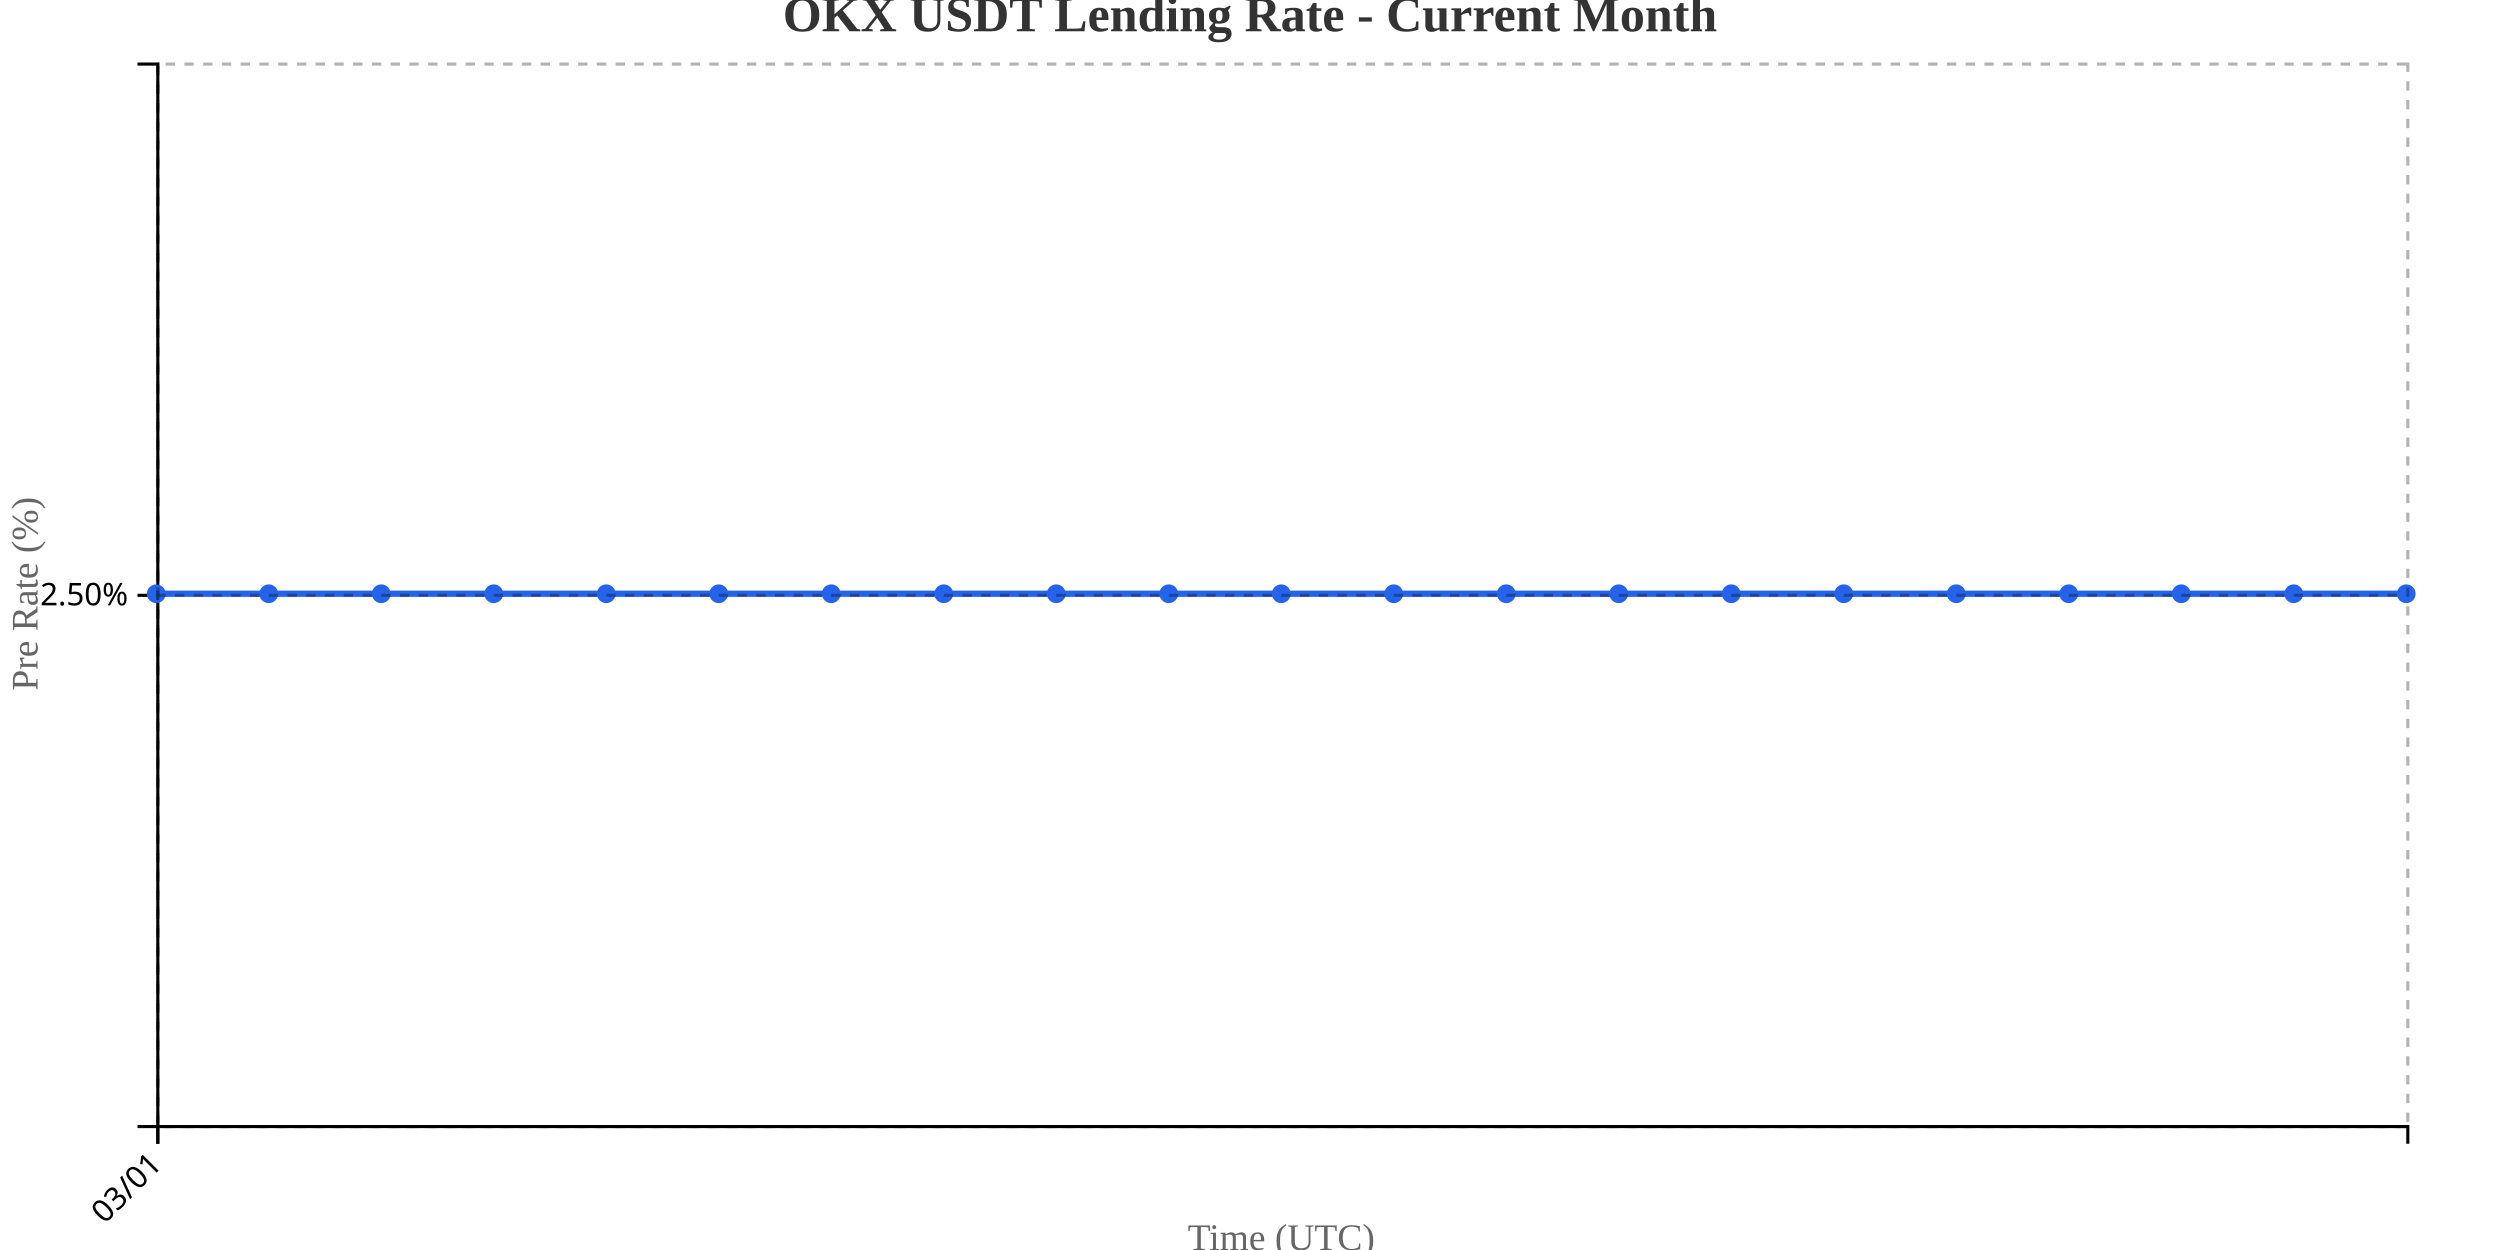
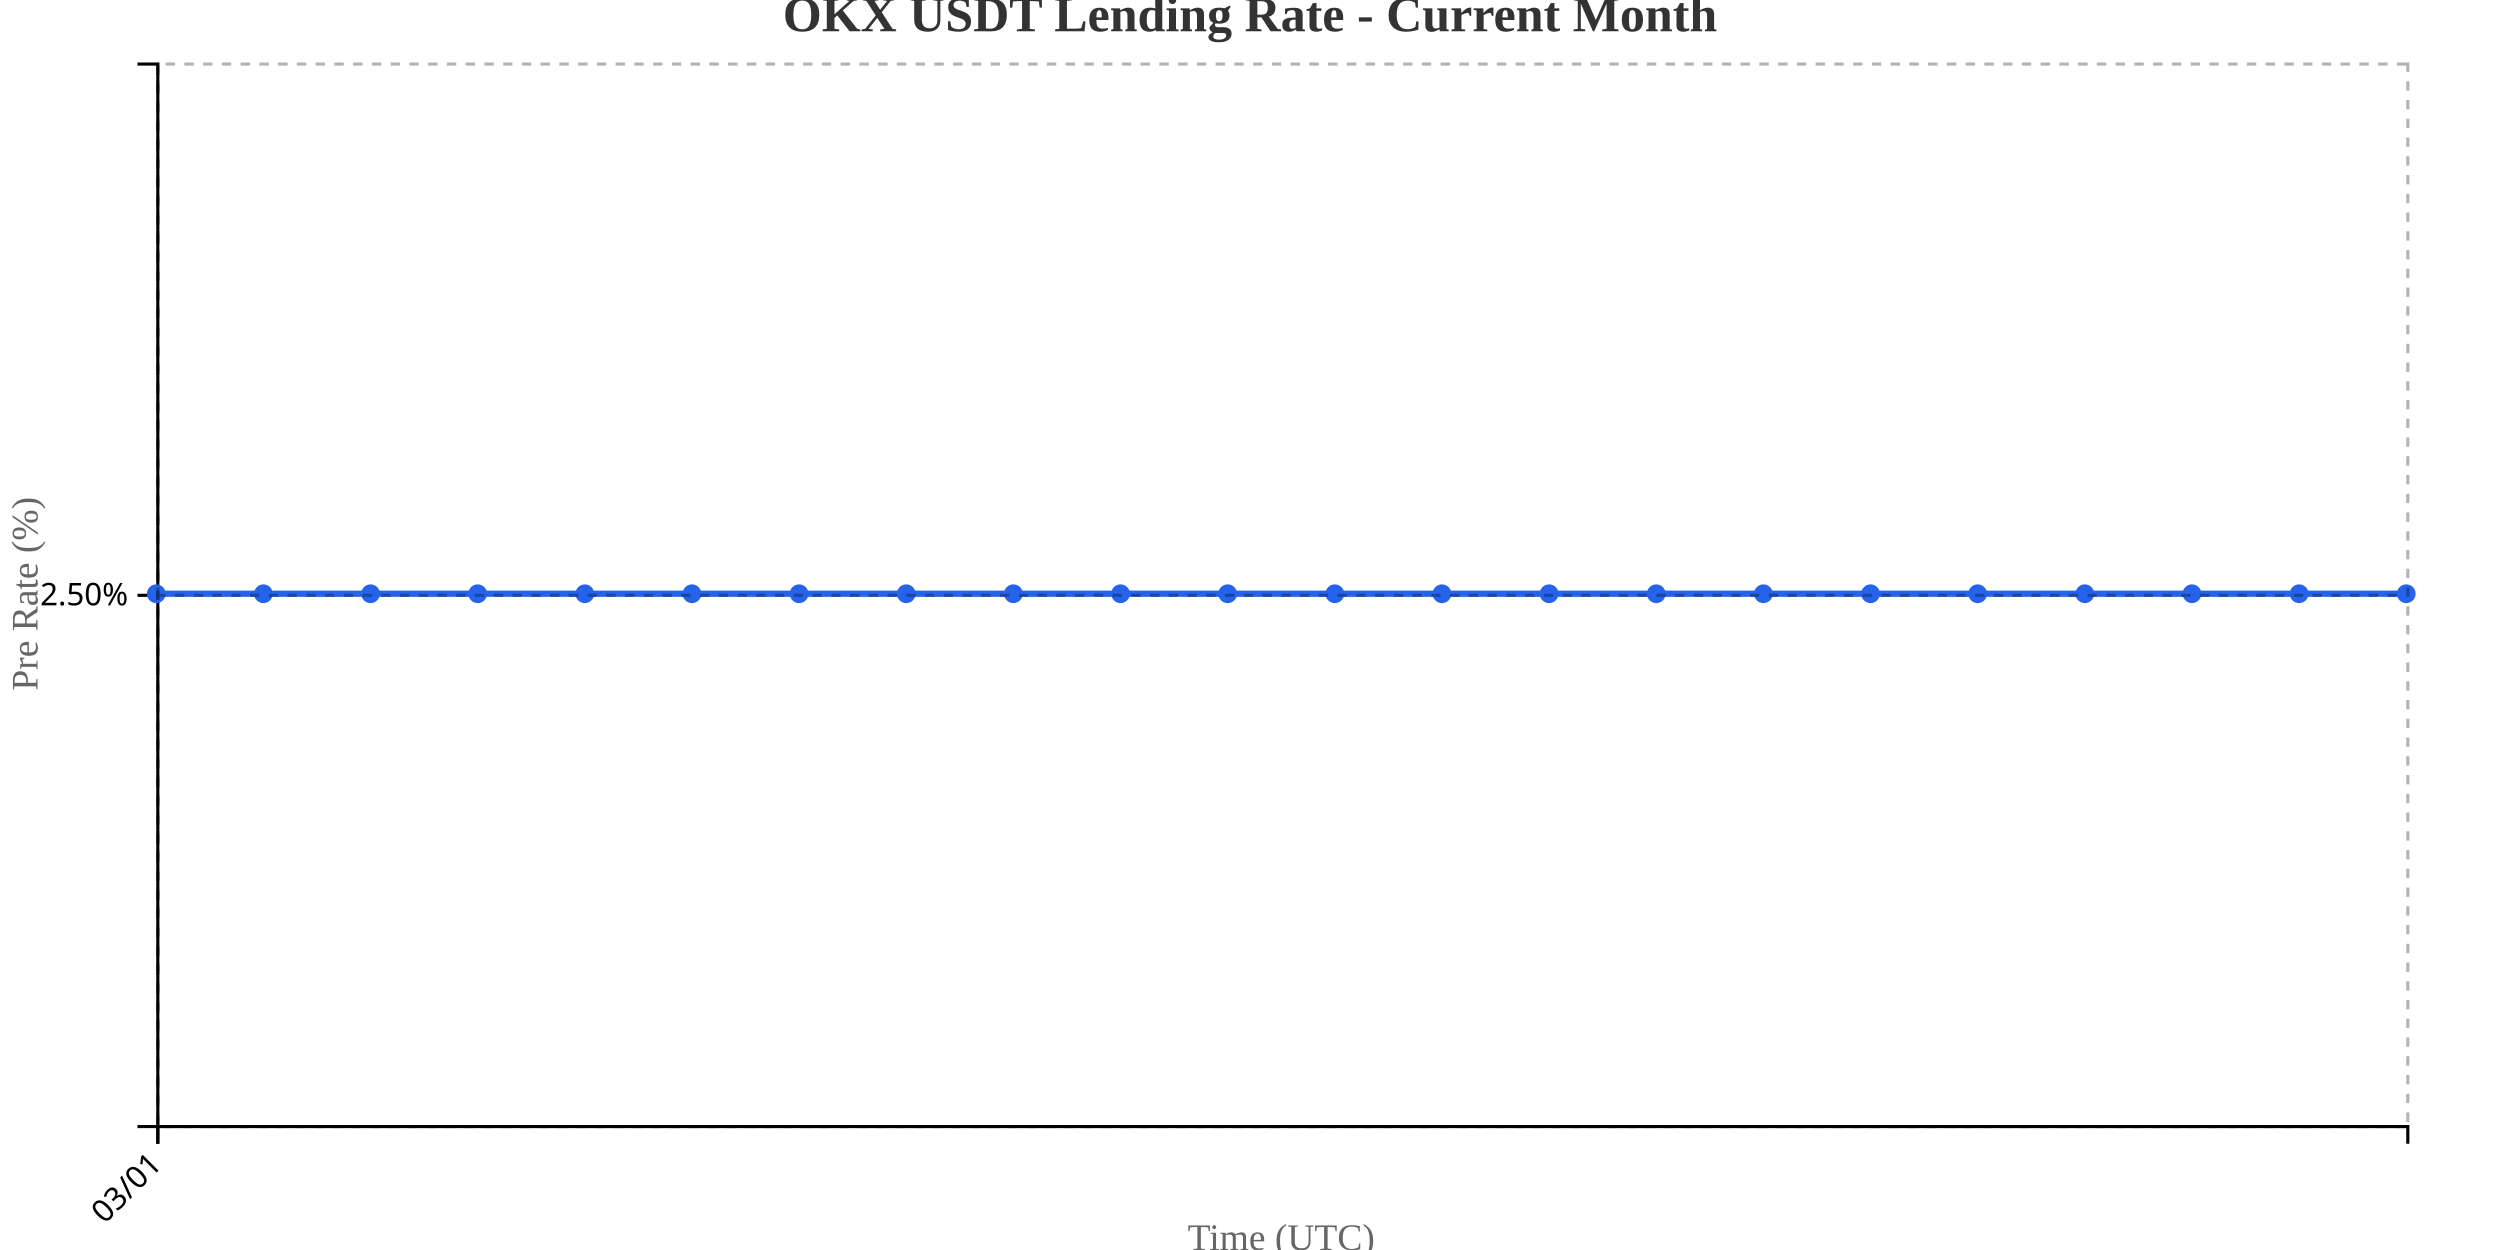
<svg xmlns="http://www.w3.org/2000/svg" width="800" height="400">
  <g transform="translate(50,20)">
    <g transform="translate(0,340)" fill="none" font-size="10" font-family="sans-serif" text-anchor="middle">
      <path class="domain" stroke="currentColor" d="M0.5,6V0.5H720.5V6" />
      <g class="tick" opacity="1" transform="translate(0.5,0)">
        <line stroke="currentColor" y2="6" />
        <text fill="currentColor" y="9" dy=".15em" style="text-anchor: end;" dx="-.8em" transform="rotate(-45)">03/01</text>
      </g>
    </g>
    <g fill="none" font-size="10" font-family="sans-serif" text-anchor="end">
      <path class="domain" stroke="currentColor" d="M-6,340.5H0.5V0.5H-6" />
      <g class="tick" opacity="1" transform="translate(0,170.5)">
        <line stroke="currentColor" x2="-6" />
        <text fill="currentColor" x="-9" dy="0.32em">2.50%</text>
      </g>
    </g>
    <text transform="rotate(-90)" y="-50" x="-170" dy="1em" style="text-anchor: middle; font-size: 12px; fill: #666;">Pre Rate (%)</text>
    <text transform="translate(360, 380)" style="text-anchor: middle; font-size: 12px; fill: #666;">Time (UTC)</text>
-     <path fill="none" stroke="#2563eb" stroke-width="2" d="M0,170C12,170,24,170,36,170C48,170,60,170,72,170C84,170,96,170,108,170C120,170,132,170,144,170C156,170,168,170,180,170C192,170,204,170,216,170C228,170,240,170,252,170C264,170,276,170,288,170C300,170,312,170,324,170C336,170,348,170,360,170C372,170,384,170,396,170C408,170,420,170,432,170C444,170,456,170,468,170C480,170,492,170,504,170C516,170,528,170,540,170C552,170,564,170,576,170C588,170,600,170,612,170C624,170,636,170,648,170C660,170,672,170,684,170C696,170,708,170,720,170" />
+     <path fill="none" stroke="#2563eb" stroke-width="2" d="M0,170C11.429,170,22.857,170,34.286,170C45.714,170,57.143,170,68.571,170C80,170,91.429,170,102.857,170C114.286,170,125.714,170,137.143,170C148.571,170,160,170,171.429,170C182.857,170,194.286,170,205.714,170C217.143,170,228.571,170,240,170C251.429,170,262.857,170,274.286,170C285.714,170,297.143,170,308.571,170C320,170,331.429,170,342.857,170C354.286,170,365.714,170,377.143,170C388.571,170,400,170,411.429,170C422.857,170,434.286,170,445.714,170C457.143,170,468.571,170,480,170C491.429,170,502.857,170,514.286,170C525.714,170,537.143,170,548.571,170C560,170,571.429,170,582.857,170C594.286,170,605.714,170,617.143,170C628.571,170,640,170,651.429,170C662.857,170,674.286,170,685.714,170C697.143,170,708.571,170,720,170" />
    <circle class="dot" cx="0" cy="170" r="3" fill="#2563eb" />
-     <circle class="dot" cx="36" cy="170" r="3" fill="#2563eb" />
-     <circle class="dot" cx="72" cy="170" r="3" fill="#2563eb" />
-     <circle class="dot" cx="108" cy="170" r="3" fill="#2563eb" />
-     <circle class="dot" cx="144" cy="170" r="3" fill="#2563eb" />
-     <circle class="dot" cx="180" cy="170" r="3" fill="#2563eb" />
-     <circle class="dot" cx="216" cy="170" r="3" fill="#2563eb" />
-     <circle class="dot" cx="252" cy="170" r="3" fill="#2563eb" />
-     <circle class="dot" cx="288" cy="170" r="3" fill="#2563eb" />
-     <circle class="dot" cx="324" cy="170" r="3" fill="#2563eb" />
-     <circle class="dot" cx="360" cy="170" r="3" fill="#2563eb" />
-     <circle class="dot" cx="396" cy="170" r="3" fill="#2563eb" />
-     <circle class="dot" cx="432" cy="170" r="3" fill="#2563eb" />
-     <circle class="dot" cx="468" cy="170" r="3" fill="#2563eb" />
-     <circle class="dot" cx="504" cy="170" r="3" fill="#2563eb" />
-     <circle class="dot" cx="540" cy="170" r="3" fill="#2563eb" />
-     <circle class="dot" cx="576" cy="170" r="3" fill="#2563eb" />
-     <circle class="dot" cx="612" cy="170" r="3" fill="#2563eb" />
-     <circle class="dot" cx="648" cy="170" r="3" fill="#2563eb" />
-     <circle class="dot" cx="684" cy="170" r="3" fill="#2563eb" />
+     <circle class="dot" cx="34.286" cy="170" r="3" fill="#2563eb" />
+     <circle class="dot" cx="68.571" cy="170" r="3" fill="#2563eb" />
+     <circle class="dot" cx="102.857" cy="170" r="3" fill="#2563eb" />
+     <circle class="dot" cx="137.143" cy="170" r="3" fill="#2563eb" />
+     <circle class="dot" cx="171.429" cy="170" r="3" fill="#2563eb" />
+     <circle class="dot" cx="205.714" cy="170" r="3" fill="#2563eb" />
+     <circle class="dot" cx="240" cy="170" r="3" fill="#2563eb" />
+     <circle class="dot" cx="274.286" cy="170" r="3" fill="#2563eb" />
+     <circle class="dot" cx="308.571" cy="170" r="3" fill="#2563eb" />
+     <circle class="dot" cx="342.857" cy="170" r="3" fill="#2563eb" />
+     <circle class="dot" cx="377.143" cy="170" r="3" fill="#2563eb" />
+     <circle class="dot" cx="411.429" cy="170" r="3" fill="#2563eb" />
+     <circle class="dot" cx="445.714" cy="170" r="3" fill="#2563eb" />
+     <circle class="dot" cx="480" cy="170" r="3" fill="#2563eb" />
+     <circle class="dot" cx="514.286" cy="170" r="3" fill="#2563eb" />
+     <circle class="dot" cx="548.571" cy="170" r="3" fill="#2563eb" />
+     <circle class="dot" cx="582.857" cy="170" r="3" fill="#2563eb" />
+     <circle class="dot" cx="617.143" cy="170" r="3" fill="#2563eb" />
+     <circle class="dot" cx="651.429" cy="170" r="3" fill="#2563eb" />
+     <circle class="dot" cx="685.714" cy="170" r="3" fill="#2563eb" />
    <circle class="dot" cx="720" cy="170" r="3" fill="#2563eb" />
    <g class="grid" transform="translate(0,340)" fill="none" font-size="10" font-family="sans-serif" text-anchor="middle" style="stroke-dasharray: 3,3; opacity: 0.3;">
      <path class="domain" stroke="currentColor" d="M0.5,-340V0.5H720.5V-340" />
      <g class="tick" opacity="1" transform="translate(0.5,0)">
        <line stroke="currentColor" y2="-340" />
        <text fill="currentColor" y="3" dy="0.71em" />
      </g>
    </g>
    <g class="grid" fill="none" font-size="10" font-family="sans-serif" text-anchor="end" style="stroke-dasharray: 3,3; opacity: 0.3;">
      <path class="domain" stroke="currentColor" d="M720,340.5H0.5V0.5H720" />
      <g class="tick" opacity="1" transform="translate(0,170.5)">
        <line stroke="currentColor" x2="720" />
        <text fill="currentColor" x="-3" dy="0.32em" />
      </g>
    </g>
  </g>
  <text x="400" y="10" text-anchor="middle" style="font-size: 16px; font-weight: bold; fill: #333;">OKX USDT Lending Rate - Current Month</text>
</svg>
